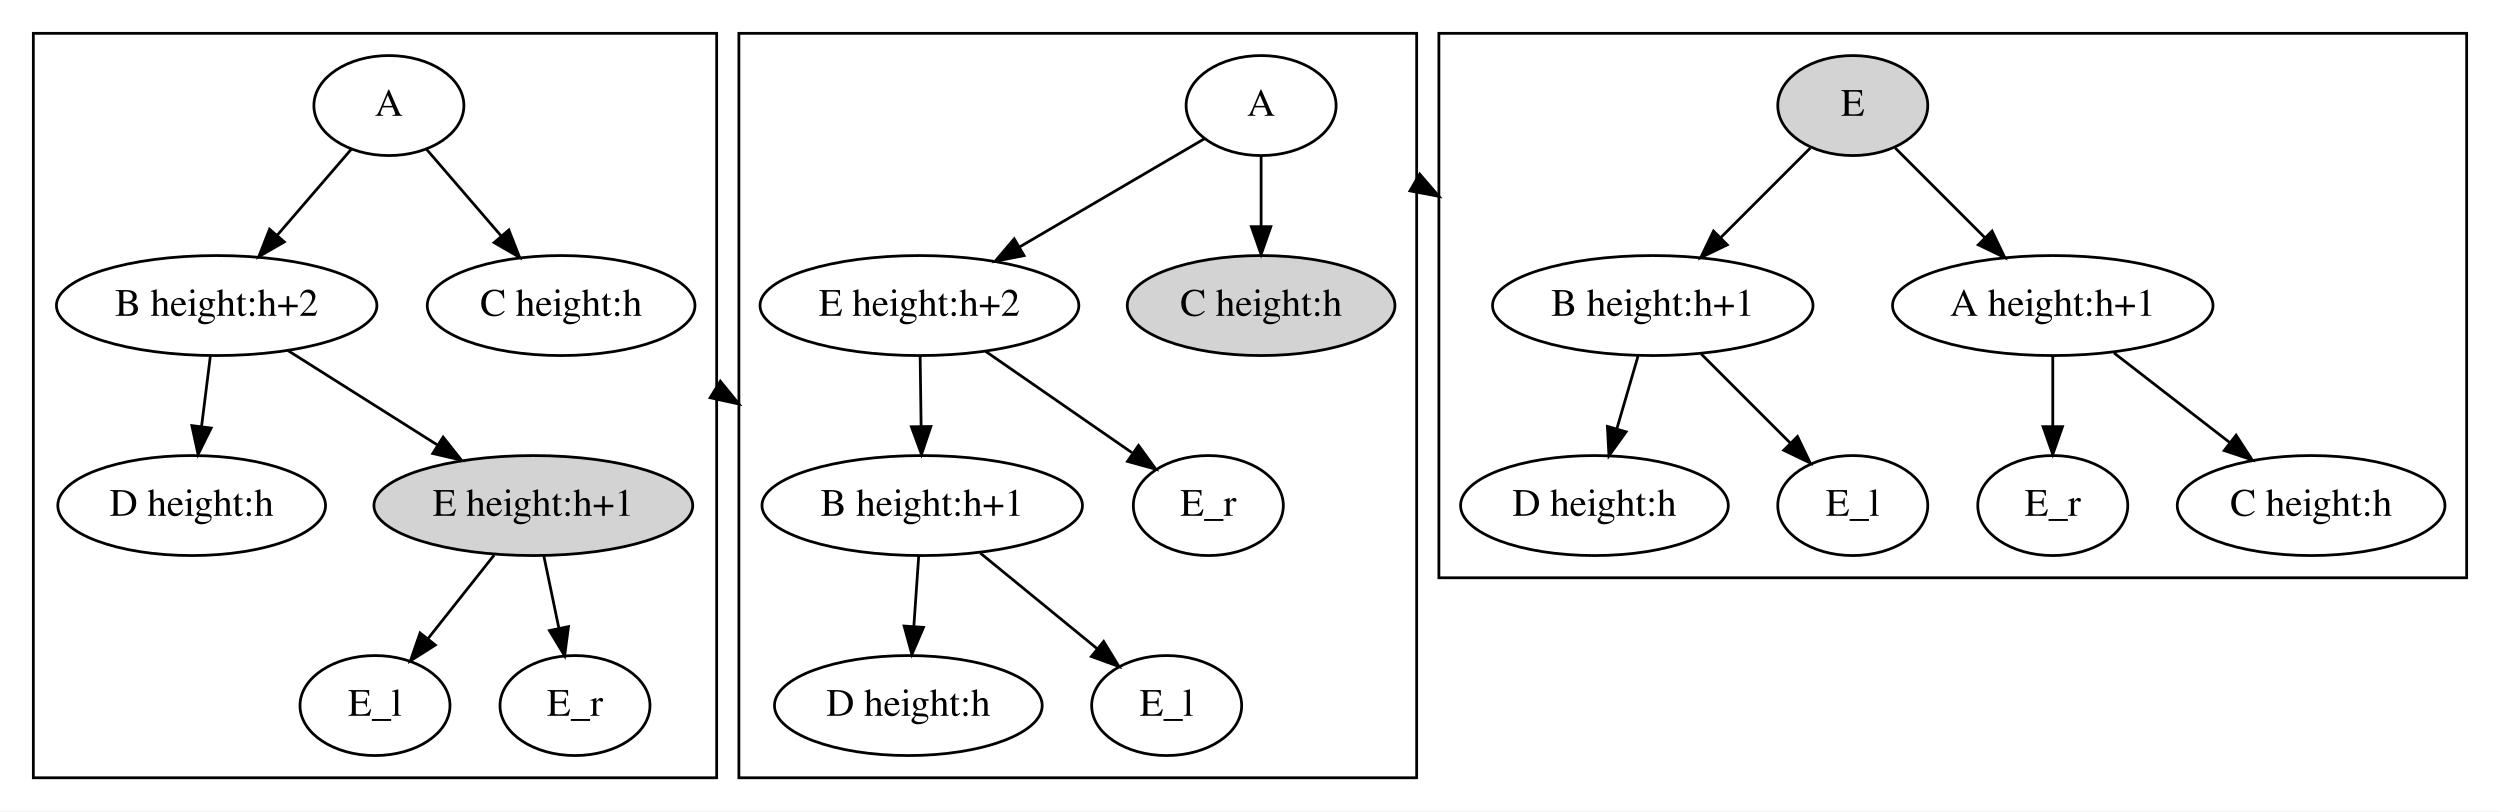
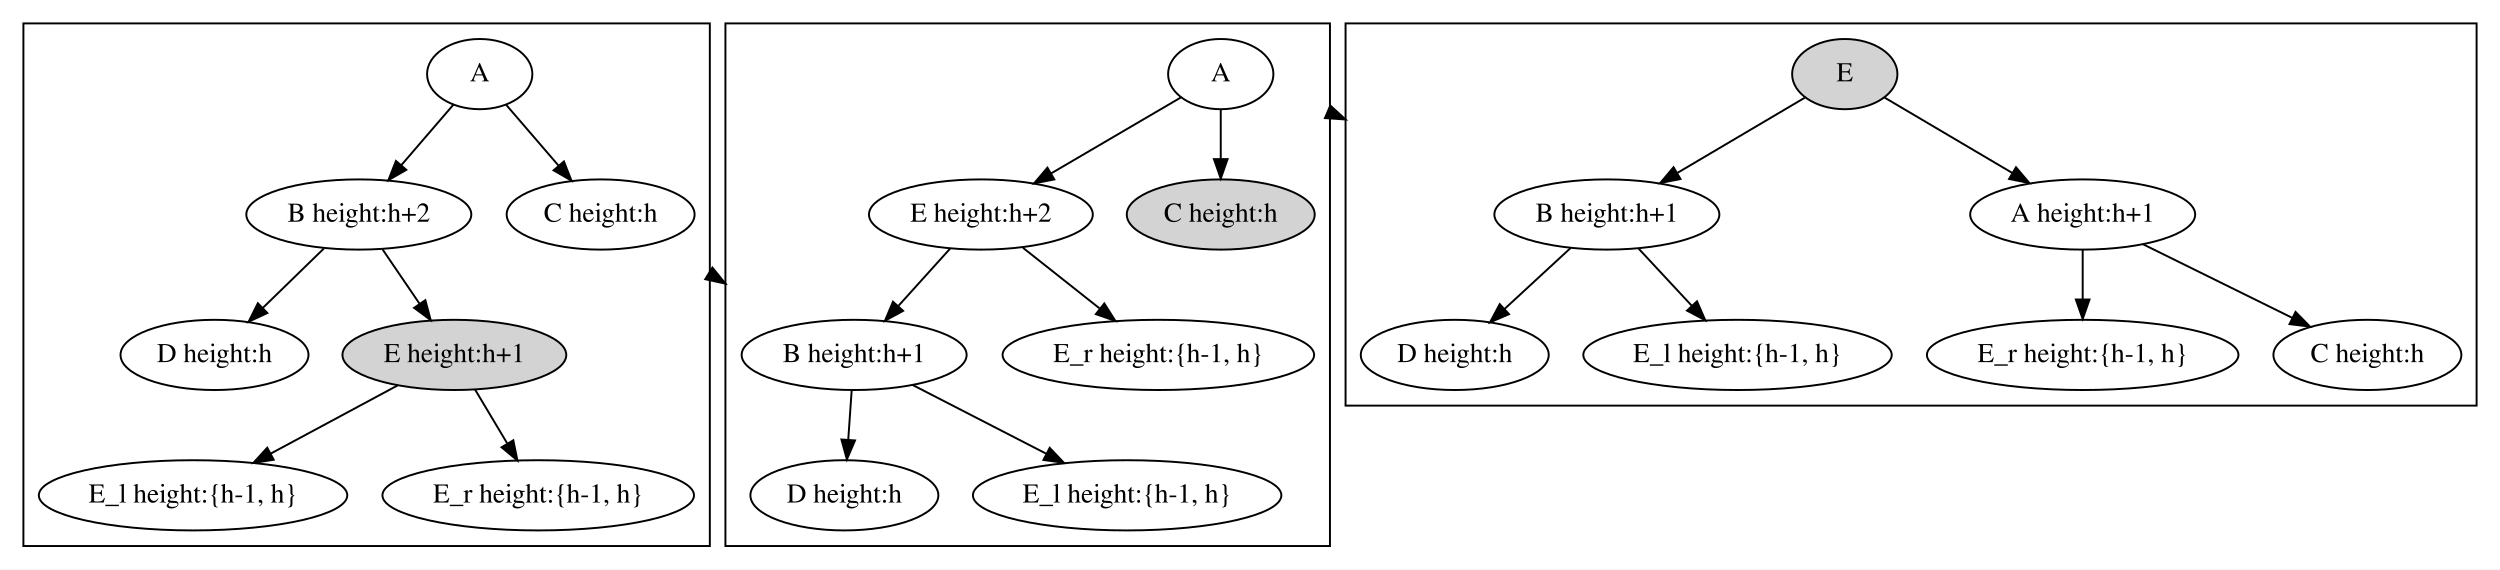
- <svg xmlns="http://www.w3.org/2000/svg" width="900pt" height="292pt" viewBox="0.00 0.00 900.00 292.00">
+ <svg xmlns="http://www.w3.org/2000/svg" width="1282pt" height="292pt" viewBox="0.00 0.00 1282.00 292.00">
  <g id="graph0" class="graph" transform="scale(1 1) rotate(0) translate(4 288)">
-     <polygon fill="#ffffff" stroke="transparent" points="-4,4 -4,-288 896,-288 896,4 -4,4" />
+     <polygon fill="#ffffff" stroke="transparent" points="-4,4 -4,-288 1278,-288 1278,4 -4,4" />
    <g id="clust1" class="cluster">
-       <polygon fill="none" stroke="#000000" points="8,-8 8,-276 254,-276 254,-8 8,-8" />
+       <polygon fill="none" stroke="#000000" points="8,-8 8,-276 360,-276 360,-8 8,-8" />
    </g>
    <g id="clust2" class="cluster">
-       <polygon fill="none" stroke="#000000" points="262,-8 262,-276 506,-276 506,-8 262,-8" />
+       <polygon fill="none" stroke="#000000" points="368,-8 368,-276 678,-276 678,-8 368,-8" />
    </g>
    <g id="clust3" class="cluster">
-       <polygon fill="none" stroke="#000000" points="514,-80 514,-276 884,-276 884,-80 514,-80" />
+       <polygon fill="none" stroke="#000000" points="686,-80 686,-276 1266,-276 1266,-80 686,-80" />
    </g>
    <g id="node1" class="node">
-       <ellipse fill="none" stroke="#000000" cx="136" cy="-250" rx="27" ry="18" />
-       <text text-anchor="middle" x="136" y="-246.3" font-family="Times,serif" font-size="14.00" fill="#000000">A</text>
+       <ellipse fill="none" stroke="#000000" cx="242" cy="-250" rx="27" ry="18" />
+       <text text-anchor="middle" x="242" y="-246.3" font-family="Times,serif" font-size="14.00" fill="#000000">A</text>
    </g>
    <g id="node2" class="node">
-       <ellipse fill="none" stroke="#000000" cx="74" cy="-178" rx="57.69" ry="18" />
-       <text text-anchor="middle" x="74" y="-174.3" font-family="Times,serif" font-size="14.00" fill="#000000">B height:h+2</text>
+       <ellipse fill="none" stroke="#000000" cx="180" cy="-178" rx="57.69" ry="18" />
+       <text text-anchor="middle" x="180" y="-174.3" font-family="Times,serif" font-size="14.00" fill="#000000">B height:h+2</text>
    </g>
    <g id="edge1" class="edge">
-       <path fill="none" stroke="#000000" d="M122.547,-234.377C114.714,-225.281 104.652,-213.596 95.722,-203.226" />
-       <polygon fill="#000000" stroke="#000000" points="98.347,-200.91 89.169,-195.616 93.043,-205.478 98.347,-200.91" />
+       <path fill="none" stroke="#000000" d="M228.547,-234.377C220.714,-225.281 210.652,-213.596 201.722,-203.226" />
+       <polygon fill="#000000" stroke="#000000" points="204.347,-200.91 195.169,-195.616 199.042,-205.478 204.347,-200.91" />
    </g>
    <g id="node3" class="node">
-       <ellipse fill="none" stroke="#000000" cx="198" cy="-178" rx="48.192" ry="18" />
-       <text text-anchor="middle" x="198" y="-174.3" font-family="Times,serif" font-size="14.00" fill="#000000">C height:h</text>
+       <ellipse fill="none" stroke="#000000" cx="304" cy="-178" rx="48.192" ry="18" />
+       <text text-anchor="middle" x="304" y="-174.3" font-family="Times,serif" font-size="14.00" fill="#000000">C height:h</text>
    </g>
    <g id="edge2" class="edge">
-       <path fill="none" stroke="#000000" d="M149.453,-234.377C157.343,-225.215 167.494,-213.427 176.472,-203" />
-       <polygon fill="#000000" stroke="#000000" points="179.179,-205.22 183.052,-195.359 173.875,-200.653 179.179,-205.22" />
+       <path fill="none" stroke="#000000" d="M255.453,-234.377C263.343,-225.215 273.494,-213.427 282.472,-203" />
+       <polygon fill="#000000" stroke="#000000" points="285.179,-205.22 289.052,-195.359 279.875,-200.653 285.179,-205.22" />
    </g>
    <g id="node4" class="node">
-       <ellipse fill="none" stroke="#000000" cx="65" cy="-106" rx="48.192" ry="18" />
-       <text text-anchor="middle" x="65" y="-102.3" font-family="Times,serif" font-size="14.00" fill="#000000">D height:h</text>
+       <ellipse fill="none" stroke="#000000" cx="106" cy="-106" rx="48.192" ry="18" />
+       <text text-anchor="middle" x="106" y="-102.3" font-family="Times,serif" font-size="14.00" fill="#000000">D height:h</text>
    </g>
    <g id="edge3" class="edge">
-       <path fill="none" stroke="#000000" d="M71.729,-159.831C70.766,-152.131 69.622,-142.974 68.552,-134.417" />
-       <polygon fill="#000000" stroke="#000000" points="72.015,-133.902 67.302,-124.413 65.069,-134.77 72.015,-133.902" />
+       <path fill="none" stroke="#000000" d="M162.087,-160.571C152.656,-151.395 140.946,-140.002 130.67,-130.003" />
+       <polygon fill="#000000" stroke="#000000" points="133.101,-127.485 123.493,-123.02 128.22,-132.502 133.101,-127.485" />
    </g>
    <g id="node5" class="node">
-       <ellipse fill="#d3d3d3" stroke="#000000" cx="188" cy="-106" rx="57.391" ry="18" />
-       <text text-anchor="middle" x="188" y="-102.3" font-family="Times,serif" font-size="14.00" fill="#000000">E height:h+1</text>
+       <ellipse fill="#d3d3d3" stroke="#000000" cx="229" cy="-106" rx="57.391" ry="18" />
+       <text text-anchor="middle" x="229" y="-102.3" font-family="Times,serif" font-size="14.00" fill="#000000">E height:h+1</text>
    </g>
    <g id="edge4" class="edge">
-       <path fill="none" stroke="#000000" d="M99.584,-161.842C115.46,-151.815 136.065,-138.801 153.389,-127.859" />
-       <polygon fill="#000000" stroke="#000000" points="155.521,-130.653 162.107,-122.353 151.783,-124.734 155.521,-130.653" />
+       <path fill="none" stroke="#000000" d="M192.112,-160.202C197.825,-151.808 204.757,-141.622 211.063,-132.356" />
+       <polygon fill="#000000" stroke="#000000" points="214.124,-134.079 216.857,-123.843 208.337,-130.141 214.124,-134.079" />
    </g>
    <g id="node9" class="node">
-       <ellipse fill="none" stroke="#000000" cx="328" cy="-106" rx="57.69" ry="18" />
-       <text text-anchor="middle" x="328" y="-102.3" font-family="Times,serif" font-size="14.00" fill="#000000">B height:h+1</text>
+       <ellipse fill="none" stroke="#000000" cx="434" cy="-106" rx="57.69" ry="18" />
+       <text text-anchor="middle" x="434" y="-102.3" font-family="Times,serif" font-size="14.00" fill="#000000">B height:h+1</text>
    </g>
    <g id="edge19" class="edge">
-       <path fill="none" stroke="#000000" d="M254,-147.475C256,-146.244 258.001,-145.014 260.001,-143.784" />
-       <polygon fill="#000000" stroke="#000000" points="255.317,-150.774 262.001,-142.553 251.65,-144.811 255.317,-150.774" />
+       <path fill="none" stroke="#000000" d="M360,-147.475C362,-146.244 364.001,-145.014 366.001,-143.784" />
+       <polygon fill="#000000" stroke="#000000" points="361.317,-150.774 368.001,-142.553 357.65,-144.811 361.317,-150.774" />
    </g>
    <g id="node6" class="node">
-       <ellipse fill="none" stroke="#000000" cx="131" cy="-34" rx="27" ry="18" />
-       <text text-anchor="middle" x="131" y="-30.3" font-family="Times,serif" font-size="14.00" fill="#000000">E_l</text>
+       <ellipse fill="none" stroke="#000000" cx="95" cy="-34" rx="79.087" ry="18" />
+       <text text-anchor="middle" x="95" y="-30.3" font-family="Times,serif" font-size="14.00" fill="#000000">E_l height:{h-1, h}</text>
    </g>
    <g id="edge5" class="edge">
-       <path fill="none" stroke="#000000" d="M173.91,-88.202C166.698,-79.093 157.816,-67.873 150.008,-58.01" />
-       <polygon fill="#000000" stroke="#000000" points="152.712,-55.787 143.761,-50.119 147.224,-60.132 152.712,-55.787" />
+       <path fill="none" stroke="#000000" d="M199.924,-90.377C180.881,-80.145 155.745,-66.639 134.849,-55.411" />
+       <polygon fill="#000000" stroke="#000000" points="136.35,-52.245 125.884,-50.594 133.037,-58.411 136.35,-52.245" />
    </g>
    <g id="node7" class="node">
-       <ellipse fill="none" stroke="#000000" cx="203" cy="-34" rx="27" ry="18" />
-       <text text-anchor="middle" x="203" y="-30.3" font-family="Times,serif" font-size="14.00" fill="#000000">E_r</text>
+       <ellipse fill="none" stroke="#000000" cx="272" cy="-34" rx="79.886" ry="18" />
+       <text text-anchor="middle" x="272" y="-30.3" font-family="Times,serif" font-size="14.00" fill="#000000">E_r height:{h-1, h}</text>
    </g>
    <g id="edge6" class="edge">
-       <path fill="none" stroke="#000000" d="M191.785,-87.831C193.432,-79.927 195.399,-70.487 197.222,-61.736" />
-       <polygon fill="#000000" stroke="#000000" points="200.655,-62.417 199.268,-51.913 193.802,-60.989 200.655,-62.417" />
+       <path fill="none" stroke="#000000" d="M239.629,-88.202C244.591,-79.894 250.601,-69.832 256.088,-60.643" />
+       <polygon fill="#000000" stroke="#000000" points="259.221,-62.223 261.344,-51.843 253.212,-58.633 259.221,-62.223" />
    </g>
    <g id="node8" class="node">
-       <ellipse fill="none" stroke="#000000" cx="450" cy="-250" rx="27" ry="18" />
-       <text text-anchor="middle" x="450" y="-246.3" font-family="Times,serif" font-size="14.00" fill="#000000">A</text>
+       <ellipse fill="none" stroke="#000000" cx="622" cy="-250" rx="27" ry="18" />
+       <text text-anchor="middle" x="622" y="-246.3" font-family="Times,serif" font-size="14.00" fill="#000000">A</text>
    </g>
    <g id="node11" class="node">
-       <ellipse fill="none" stroke="#000000" cx="327" cy="-178" rx="57.391" ry="18" />
-       <text text-anchor="middle" x="327" y="-174.3" font-family="Times,serif" font-size="14.00" fill="#000000">E height:h+2</text>
+       <ellipse fill="none" stroke="#000000" cx="499" cy="-178" rx="57.391" ry="18" />
+       <text text-anchor="middle" x="499" y="-174.3" font-family="Times,serif" font-size="14.00" fill="#000000">E height:h+2</text>
    </g>
    <g id="edge8" class="edge">
-       <path fill="none" stroke="#000000" d="M429.689,-238.111C411.578,-227.509 384.647,-211.744 362.908,-199.019" />
-       <polygon fill="#000000" stroke="#000000" points="364.653,-195.985 354.255,-193.954 361.117,-202.026 364.653,-195.985" />
+       <path fill="none" stroke="#000000" d="M601.689,-238.111C583.578,-227.509 556.647,-211.744 534.908,-199.019" />
+       <polygon fill="#000000" stroke="#000000" points="536.653,-195.985 526.255,-193.954 533.117,-202.026 536.653,-195.985" />
    </g>
    <g id="node12" class="node">
-       <ellipse fill="#d3d3d3" stroke="#000000" cx="450" cy="-178" rx="48.192" ry="18" />
-       <text text-anchor="middle" x="450" y="-174.3" font-family="Times,serif" font-size="14.00" fill="#000000">C height:h</text>
+       <ellipse fill="#d3d3d3" stroke="#000000" cx="622" cy="-178" rx="48.192" ry="18" />
+       <text text-anchor="middle" x="622" y="-174.3" font-family="Times,serif" font-size="14.00" fill="#000000">C height:h</text>
    </g>
    <g id="edge9" class="edge">
-       <path fill="none" stroke="#000000" d="M450,-231.831C450,-224.131 450,-214.974 450,-206.417" />
-       <polygon fill="#000000" stroke="#000000" points="453.5,-206.413 450,-196.413 446.5,-206.413 453.5,-206.413" />
+       <path fill="none" stroke="#000000" d="M622,-231.831C622,-224.131 622,-214.974 622,-206.417" />
+       <polygon fill="#000000" stroke="#000000" points="625.5,-206.413 622,-196.413 618.5,-206.413 625.5,-206.413" />
    </g>
    <g id="node16" class="node">
-       <ellipse fill="none" stroke="#000000" cx="591" cy="-178" rx="57.69" ry="18" />
-       <text text-anchor="middle" x="591" y="-174.3" font-family="Times,serif" font-size="14.00" fill="#000000">B height:h+1</text>
+       <ellipse fill="none" stroke="#000000" cx="820" cy="-178" rx="57.69" ry="18" />
+       <text text-anchor="middle" x="820" y="-174.3" font-family="Times,serif" font-size="14.00" fill="#000000">B height:h+1</text>
    </g>
    <g id="edge20" class="edge">
-       <path fill="none" stroke="#000000" d="M506,-221.93C508,-220.778 510,-219.625 512,-218.472" />
-       <polygon fill="#000000" stroke="#000000" points="507.084,-225.345 514,-217.319 503.589,-219.281 507.084,-225.345" />
+       <path fill="none" stroke="#000000" d="M678,-230.159C680.001,-229.301 682.002,-228.443 684.002,-227.584" />
+       <polygon fill="#000000" stroke="#000000" points="678.193,-233.885 686.003,-226.726 675.433,-227.452 678.193,-233.885" />
    </g>
    <g id="node10" class="node">
-       <ellipse fill="none" stroke="#000000" cx="323" cy="-34" rx="48.192" ry="18" />
-       <text text-anchor="middle" x="323" y="-30.3" font-family="Times,serif" font-size="14.00" fill="#000000">D height:h</text>
+       <ellipse fill="none" stroke="#000000" cx="429" cy="-34" rx="48.192" ry="18" />
+       <text text-anchor="middle" x="429" y="-30.3" font-family="Times,serif" font-size="14.00" fill="#000000">D height:h</text>
    </g>
    <g id="edge7" class="edge">
-       <path fill="none" stroke="#000000" d="M326.738,-87.831C326.204,-80.131 325.568,-70.974 324.973,-62.417" />
-       <polygon fill="#000000" stroke="#000000" points="328.463,-62.147 324.279,-52.413 321.48,-62.632 328.463,-62.147" />
+       <path fill="none" stroke="#000000" d="M432.738,-87.831C432.204,-80.131 431.568,-70.974 430.973,-62.417" />
+       <polygon fill="#000000" stroke="#000000" points="434.463,-62.147 430.279,-52.413 427.48,-62.632 434.463,-62.147" />
    </g>
    <g id="node13" class="node">
-       <ellipse fill="none" stroke="#000000" cx="416" cy="-34" rx="27" ry="18" />
-       <text text-anchor="middle" x="416" y="-30.3" font-family="Times,serif" font-size="14.00" fill="#000000">E_l</text>
+       <ellipse fill="none" stroke="#000000" cx="574" cy="-34" rx="79.087" ry="18" />
+       <text text-anchor="middle" x="574" y="-30.3" font-family="Times,serif" font-size="14.00" fill="#000000">E_l height:{h-1, h}</text>
    </g>
    <g id="edge12" class="edge">
-       <path fill="none" stroke="#000000" d="M348.855,-88.937C361.482,-78.606 377.664,-65.366 390.978,-54.472" />
-       <polygon fill="#000000" stroke="#000000" points="393.317,-57.081 398.84,-48.04 388.884,-51.663 393.317,-57.081" />
+       <path fill="none" stroke="#000000" d="M464.034,-90.554C483.999,-80.286 510.488,-66.663 532.466,-55.361" />
+       <polygon fill="#000000" stroke="#000000" points="534.284,-58.361 541.576,-50.675 531.082,-52.136 534.284,-58.361" />
    </g>
    <g id="edge10" class="edge">
-       <path fill="none" stroke="#000000" d="M327.252,-159.831C327.359,-152.131 327.486,-142.974 327.605,-134.417" />
-       <polygon fill="#000000" stroke="#000000" points="331.105,-134.461 327.744,-124.413 324.106,-134.364 331.105,-134.461" />
+       <path fill="none" stroke="#000000" d="M483.265,-160.571C475.261,-151.704 465.388,-140.768 456.587,-131.019" />
+       <polygon fill="#000000" stroke="#000000" points="459.114,-128.596 449.815,-123.518 453.918,-133.286 459.114,-128.596" />
    </g>
    <g id="node14" class="node">
-       <ellipse fill="none" stroke="#000000" cx="431" cy="-106" rx="27" ry="18" />
-       <text text-anchor="middle" x="431" y="-102.3" font-family="Times,serif" font-size="14.00" fill="#000000">E_r</text>
+       <ellipse fill="none" stroke="#000000" cx="590" cy="-106" rx="79.886" ry="18" />
+       <text text-anchor="middle" x="590" y="-102.3" font-family="Times,serif" font-size="14.00" fill="#000000">E_r height:{h-1, h}</text>
    </g>
    <g id="edge11" class="edge">
-       <path fill="none" stroke="#000000" d="M350.86,-161.482C366.546,-150.622 387.12,-136.379 403.494,-125.042" />
-       <polygon fill="#000000" stroke="#000000" points="405.872,-127.653 412.101,-119.084 401.887,-121.898 405.872,-127.653" />
+       <path fill="none" stroke="#000000" d="M520.566,-160.937C532.293,-151.658 546.985,-140.034 559.832,-129.87" />
+       <polygon fill="#000000" stroke="#000000" points="562.286,-132.39 567.957,-123.441 557.943,-126.901 562.286,-132.39" />
    </g>
    <g id="node15" class="node">
-       <ellipse fill="#d3d3d3" stroke="#000000" cx="663" cy="-250" rx="27" ry="18" />
-       <text text-anchor="middle" x="663" y="-246.3" font-family="Times,serif" font-size="14.00" fill="#000000">E</text>
+       <ellipse fill="#d3d3d3" stroke="#000000" cx="942" cy="-250" rx="27" ry="18" />
+       <text text-anchor="middle" x="942" y="-246.3" font-family="Times,serif" font-size="14.00" fill="#000000">E</text>
    </g>
    <g id="edge13" class="edge">
-       <path fill="none" stroke="#000000" d="M647.731,-234.731C638.34,-225.34 626.094,-213.094 615.384,-202.384" />
-       <polygon fill="#000000" stroke="#000000" points="617.815,-199.865 608.269,-195.269 612.865,-204.815 617.815,-199.865" />
+       <path fill="none" stroke="#000000" d="M921.58,-237.949C903.774,-227.44 877.525,-211.949 856.171,-199.347" />
+       <polygon fill="#000000" stroke="#000000" points="857.749,-196.214 847.358,-194.146 854.191,-202.242 857.749,-196.214" />
    </g>
    <g id="node20" class="node">
-       <ellipse fill="none" stroke="#000000" cx="735" cy="-178" rx="57.69" ry="18" />
-       <text text-anchor="middle" x="735" y="-174.3" font-family="Times,serif" font-size="14.00" fill="#000000">A height:h+1</text>
+       <ellipse fill="none" stroke="#000000" cx="1064" cy="-178" rx="57.69" ry="18" />
+       <text text-anchor="middle" x="1064" y="-174.3" font-family="Times,serif" font-size="14.00" fill="#000000">A height:h+1</text>
    </g>
    <g id="edge14" class="edge">
-       <path fill="none" stroke="#000000" d="M678.269,-234.731C687.66,-225.34 699.906,-213.094 710.616,-202.384" />
-       <polygon fill="#000000" stroke="#000000" points="713.135,-204.815 717.731,-195.269 708.185,-199.865 713.135,-204.815" />
+       <path fill="none" stroke="#000000" d="M962.42,-237.949C980.226,-227.44 1006.475,-211.949 1027.829,-199.347" />
+       <polygon fill="#000000" stroke="#000000" points="1029.809,-202.242 1036.642,-194.146 1026.251,-196.214 1029.809,-202.242" />
    </g>
    <g id="node17" class="node">
-       <ellipse fill="none" stroke="#000000" cx="570" cy="-106" rx="48.192" ry="18" />
-       <text text-anchor="middle" x="570" y="-102.3" font-family="Times,serif" font-size="14.00" fill="#000000">D height:h</text>
+       <ellipse fill="none" stroke="#000000" cx="742" cy="-106" rx="48.192" ry="18" />
+       <text text-anchor="middle" x="742" y="-102.3" font-family="Times,serif" font-size="14.00" fill="#000000">D height:h</text>
    </g>
    <g id="edge15" class="edge">
-       <path fill="none" stroke="#000000" d="M585.701,-159.831C583.395,-151.927 580.642,-142.487 578.09,-133.737" />
-       <polygon fill="#000000" stroke="#000000" points="581.385,-132.533 575.225,-123.913 574.665,-134.493 581.385,-132.533" />
+       <path fill="none" stroke="#000000" d="M801.515,-160.937C791.339,-151.544 778.559,-139.747 767.452,-129.494" />
+       <polygon fill="#000000" stroke="#000000" points="769.805,-126.903 760.083,-122.692 765.057,-132.047 769.805,-126.903" />
    </g>
    <g id="node18" class="node">
-       <ellipse fill="none" stroke="#000000" cx="663" cy="-106" rx="27" ry="18" />
-       <text text-anchor="middle" x="663" y="-102.3" font-family="Times,serif" font-size="14.00" fill="#000000">E_l</text>
+       <ellipse fill="none" stroke="#000000" cx="887" cy="-106" rx="79.087" ry="18" />
+       <text text-anchor="middle" x="887" y="-102.3" font-family="Times,serif" font-size="14.00" fill="#000000">E_l height:{h-1, h}</text>
    </g>
    <g id="edge16" class="edge">
-       <path fill="none" stroke="#000000" d="M608.429,-160.571C618.074,-150.926 630.168,-138.832 640.518,-128.482" />
-       <polygon fill="#000000" stroke="#000000" points="643.09,-130.859 647.687,-121.313 638.141,-125.91 643.09,-130.859" />
+       <path fill="none" stroke="#000000" d="M836.219,-160.571C844.409,-151.77 854.496,-140.93 863.516,-131.236" />
+       <polygon fill="#000000" stroke="#000000" points="866.215,-133.474 870.465,-123.769 861.091,-128.705 866.215,-133.474" />
    </g>
    <g id="node19" class="node">
-       <ellipse fill="none" stroke="#000000" cx="735" cy="-106" rx="27" ry="18" />
-       <text text-anchor="middle" x="735" y="-102.3" font-family="Times,serif" font-size="14.00" fill="#000000">E_r</text>
+       <ellipse fill="none" stroke="#000000" cx="1064" cy="-106" rx="79.886" ry="18" />
+       <text text-anchor="middle" x="1064" y="-102.3" font-family="Times,serif" font-size="14.00" fill="#000000">E_r height:{h-1, h}</text>
    </g>
    <g id="edge17" class="edge">
-       <path fill="none" stroke="#000000" d="M735,-159.831C735,-152.131 735,-142.974 735,-134.417" />
-       <polygon fill="#000000" stroke="#000000" points="738.5,-134.413 735,-124.413 731.5,-134.413 738.5,-134.413" />
+       <path fill="none" stroke="#000000" d="M1064,-159.831C1064,-152.131 1064,-142.974 1064,-134.417" />
+       <polygon fill="#000000" stroke="#000000" points="1067.5,-134.413 1064,-124.413 1060.5,-134.413 1067.5,-134.413" />
    </g>
    <g id="node21" class="node">
-       <ellipse fill="none" stroke="#000000" cx="828" cy="-106" rx="48.192" ry="18" />
-       <text text-anchor="middle" x="828" y="-102.3" font-family="Times,serif" font-size="14.00" fill="#000000">C height:h</text>
+       <ellipse fill="none" stroke="#000000" cx="1210" cy="-106" rx="48.192" ry="18" />
+       <text text-anchor="middle" x="1210" y="-102.3" font-family="Times,serif" font-size="14.00" fill="#000000">C height:h</text>
    </g>
    <g id="edge18" class="edge">
-       <path fill="none" stroke="#000000" d="M757.04,-160.937C769.495,-151.294 785.222,-139.118 798.704,-128.681" />
-       <polygon fill="#000000" stroke="#000000" points="800.994,-131.334 806.759,-122.445 796.709,-125.799 800.994,-131.334" />
+       <path fill="none" stroke="#000000" d="M1094.963,-162.731C1117.279,-151.725 1147.547,-136.799 1171.434,-125.019" />
+       <polygon fill="#000000" stroke="#000000" points="1173.155,-128.073 1180.575,-120.511 1170.059,-121.795 1173.155,-128.073" />
    </g>
  </g>
</svg>
